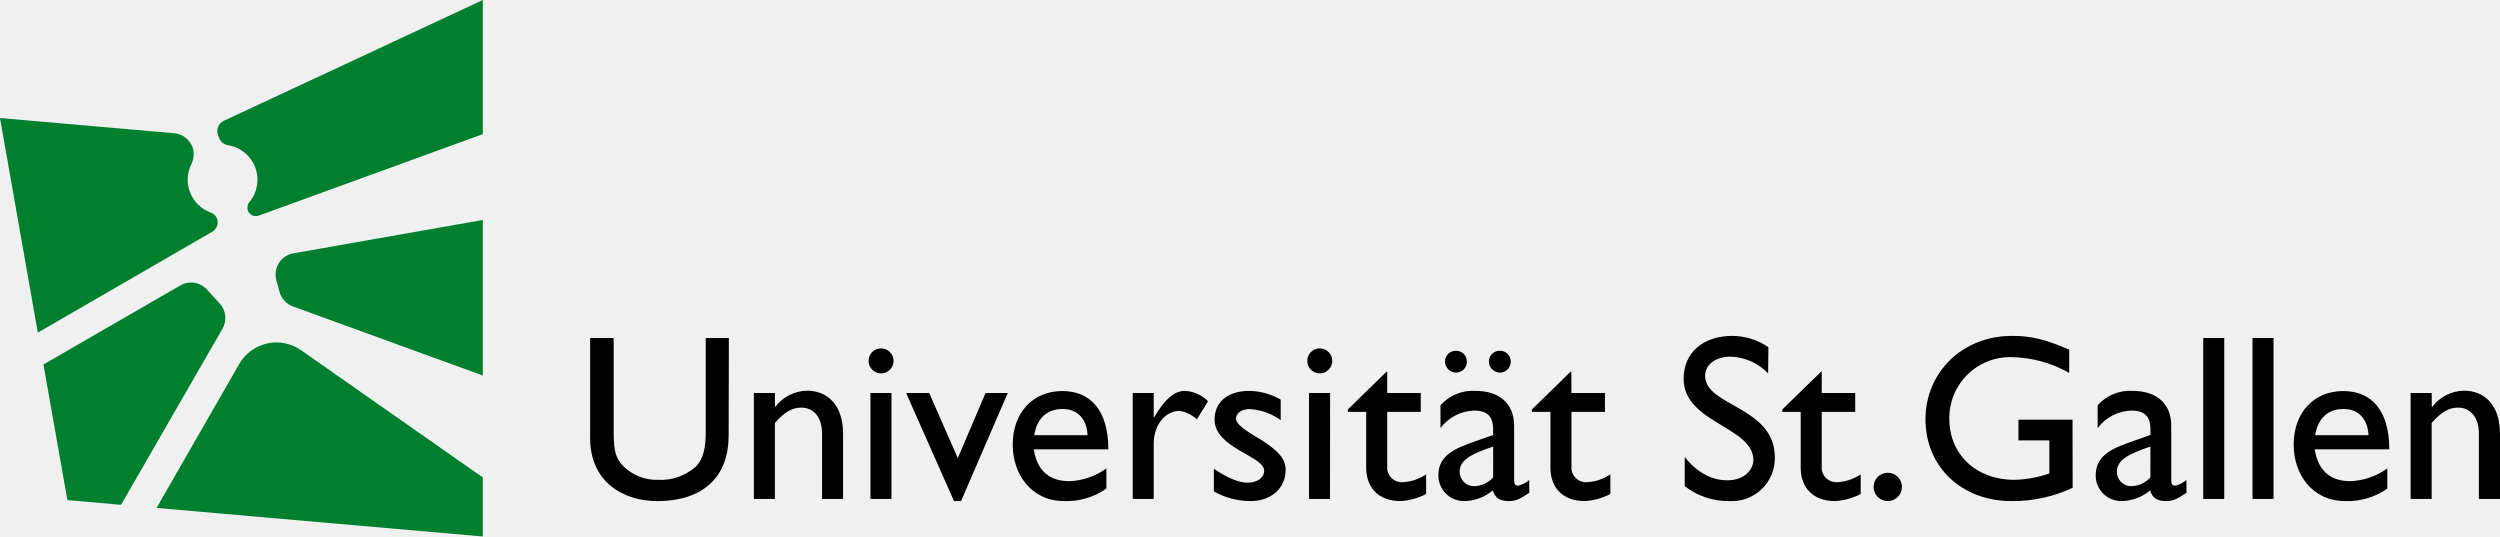
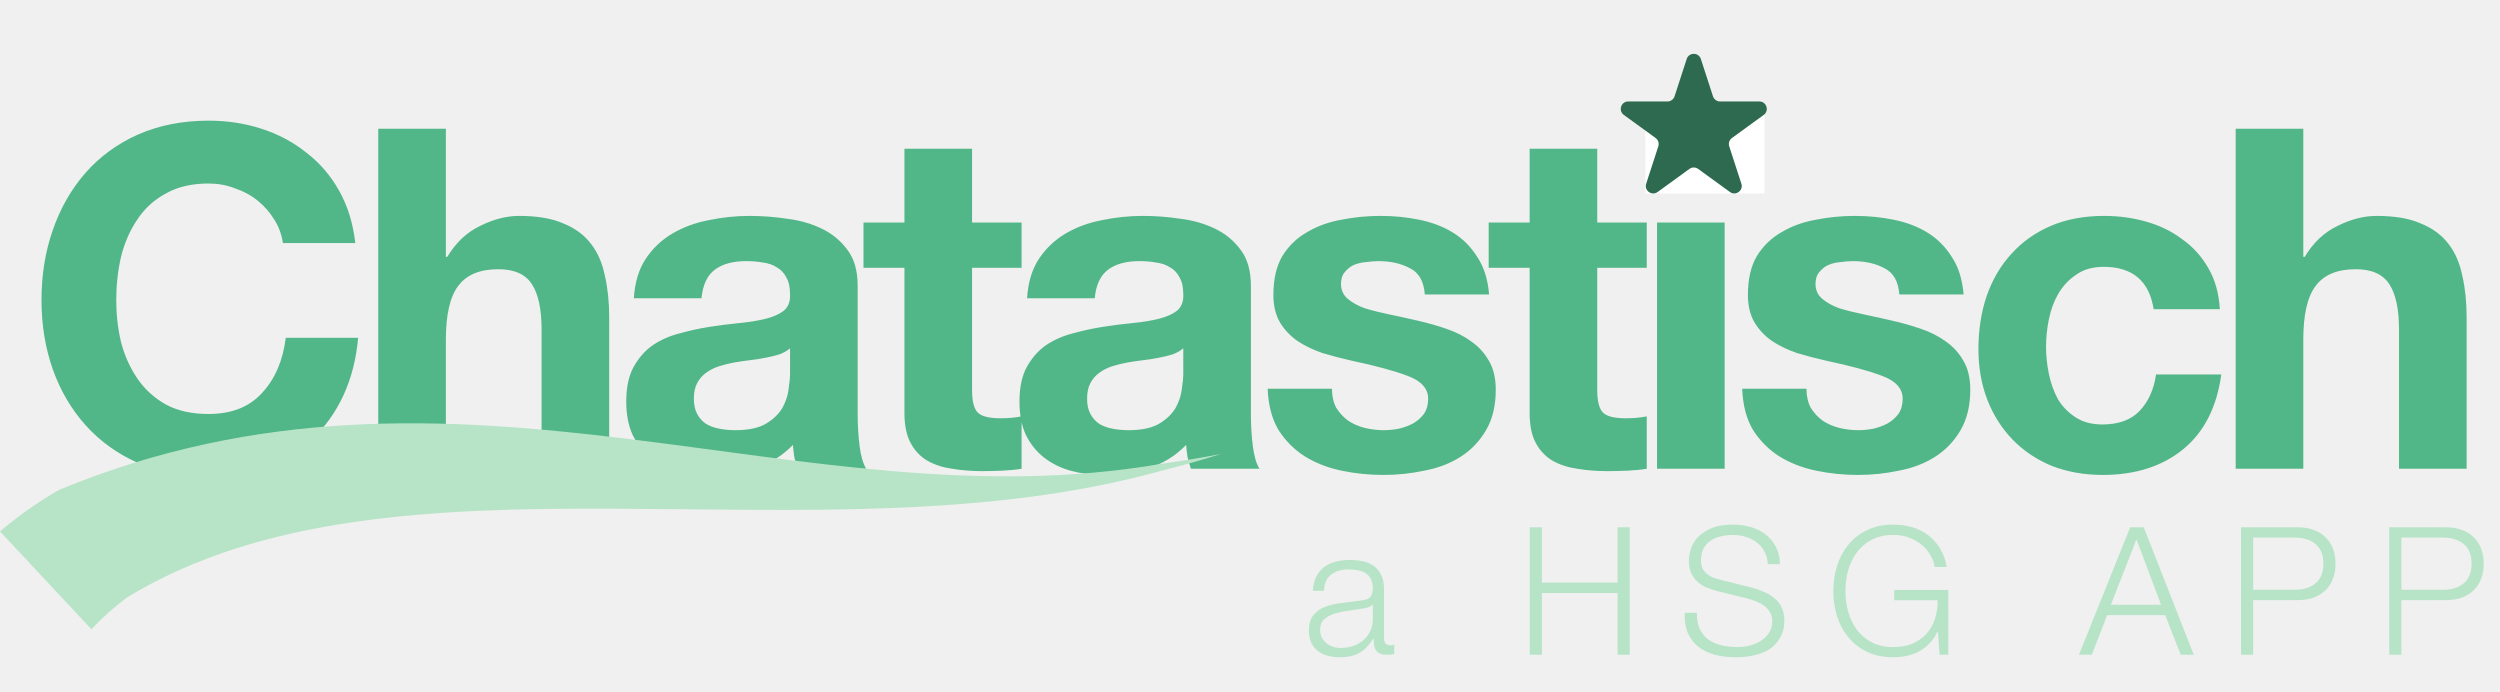
- <svg xmlns="http://www.w3.org/2000/svg" id="Logo" viewBox="0 0 466 100">
-   <defs>
-     <style>.cls-1{fill:#00802f;}</style>
-   </defs>
-   <path d="M220.86,72.86a6.51,6.51,0,0,1,4.32,1.93l-2.08,3.38a6,6,0,0,0-3.25-1.58c-2.68,0-4.8,2.69-4.8,6.07V93h-3.91V73.25h3.91v4.53h.09c2-3.47,3.87-4.92,5.72-4.92m-85-9.86h-4.31V80.47c0,2.81-.35,5-1.89,6.55a9.84,9.84,0,0,1-7,2.42,8.78,8.78,0,0,1-6.47-2.55c-1.36-1.37-1.8-2.77-1.8-6.16V63H110V81.65c0,8.18,6.16,11.75,12.49,11.75,8.93,0,13.33-4.84,13.33-12.19Zm8.58,10.25h-3.92V93h3.92V78.84c1.84-2.07,3.21-2.86,4.92-2.86,2.38,0,3.87,1.89,3.87,4.79V93h3.92V80.82c0-5.41-3-8-6.73-8a7.64,7.64,0,0,0-5.9,3h-.08Zm19.79-3.65a2.33,2.33,0,1,0-2.33-2.33,2.34,2.34,0,0,0,2.33,2.33m1.94,3.65h-3.92V93h3.92Zm17.54,0-5.18,12.14-5.33-12.14H168.9l8.93,20.15h1.31l8.71-20.15Zm22.52,17.82a12.85,12.85,0,0,1-7.87,2.33c-6.16,0-9.59-5.06-9.59-10.51,0-6,3.79-10,9.24-10,5.23,0,8.58,3.56,8.58,10.86h-13.9c.61,3.92,2.86,5.94,6.64,5.94a12.52,12.52,0,0,0,6.9-2.38Zm-3.51-9.95c-.14-3-1.85-4.88-4.62-4.88-3,0-4.8,1.76-5.32,4.88Zm36-6.64a12.26,12.26,0,0,0-5.81-1.62c-4,0-6.51,2-6.51,5.36,0,5.33,9.24,6.77,9.24,9.5,0,1.41-1.32,2.16-2.91,2.25s-3.91-.84-6.46-2.6V91.6a13.79,13.79,0,0,0,6.86,1.8c3.74,0,6.51-2.33,6.51-5.81,0-2-1.19-3.39-4.44-5.54-3.48-2-4.8-3.08-4.8-4,0-1.06,1-1.8,2.6-1.8a11.07,11.07,0,0,1,5.72,2.06ZM246,69.6a2.33,2.33,0,1,0-2.33-2.33A2.34,2.34,0,0,0,246,69.6m1.93,3.65H244V93h3.91Zm10.65-4.09-7.35,7.17v.44h3.43V87.19c0,3.57,2.16,6.21,6.42,6.21a11.67,11.67,0,0,0,4.75-1.32V88.42a8.41,8.41,0,0,1-4.44,1.46,2.72,2.72,0,0,1-2.81-3V76.77h6.25V73.25h-6.25Zm26.48,22.7c-1.81,1.19-2.56,1.54-3.79,1.54-1.71,0-2.64-.62-3-2a8.44,8.44,0,0,1-5.32,2,4.77,4.77,0,0,1-4.84-4.84c0-3.91,3.57-5.1,6.73-6.25l3.48-1.23V80c0-2.46-1.19-3.47-3.56-3.47a8.18,8.18,0,0,0-6.25,3.25V75.54a8.06,8.06,0,0,1,6.55-2.68c4,0,7.17,2,7.17,6.51V89.53c0,.74.26,1,.75,1a4.7,4.7,0,0,0,2.07-1.06Zm-5.46-26.48a2,2,0,0,1,2,2,2,2,0,0,1-2,2.07,2.07,2.07,0,0,1-2.07-2.07,2,2,0,0,1,2.07-2m-8.18,0a2,2,0,0,1,2,2,2,2,0,0,1-2,2.07,2.07,2.07,0,0,1-2.07-2.07,2,2,0,0,1,2.07-2m6.91,17.86c-3.35,1.14-6.25,2.28-6.25,4.61a2.69,2.69,0,0,0,2.82,2.77A5,5,0,0,0,278.32,89Zm14.56-14.08-7.35,7.17v.44H289V87.19c0,3.57,2.16,6.21,6.42,6.21a11.67,11.67,0,0,0,4.75-1.32V88.42a8.41,8.41,0,0,1-4.44,1.46,2.72,2.72,0,0,1-2.81-3V76.77h6.24V73.25h-6.24Zm36.74-4.44a12,12,0,0,0-6.69-2.11c-5.5,0-9.11,3.12-9.11,8,0,8.23,13,8.93,13,15.14,0,1.67-1.54,3.78-4.88,3.78-2.95,0-5.72-1.54-7.92-4.36v5.45a13.2,13.2,0,0,0,8.4,2.78,8,8,0,0,0,8.4-8.14c0-9.55-13-9.46-13-15.22,0-2.11,2-3.56,4.75-3.56a10.08,10.08,0,0,1,7,3.12Zm9.94,4.44-7.35,7.17v.44h3.43V87.19c0,3.57,2.16,6.21,6.43,6.21a11.75,11.75,0,0,0,4.75-1.32V88.42a8.47,8.47,0,0,1-4.45,1.46,2.72,2.72,0,0,1-2.81-3V76.77h6.24V73.25h-6.24Zm14.95,21.6a2.64,2.64,0,1,0-2.64,2.64,2.65,2.65,0,0,0,2.64-2.64m31.8-12.54H376.24v3.87H382v6.16a21.1,21.1,0,0,1-6.51,1.19c-7.12,0-12.14-4.71-12.14-11.4a11.34,11.34,0,0,1,11.57-11.47,22.41,22.41,0,0,1,10.78,2.94V65.16c-4.71-2-7.17-2.55-10.69-2.55-9.15,0-16.1,6.73-16.1,15.57s6.77,15.22,16,15.22a26.25,26.25,0,0,0,11.43-2.47Zm21.25,13.64c-1.81,1.19-2.55,1.54-3.78,1.54-1.72,0-2.64-.62-3-2a8.44,8.44,0,0,1-5.32,2,4.76,4.76,0,0,1-4.83-4.84c0-3.91,3.56-5.1,6.72-6.25l3.48-1.23V80c0-2.46-1.19-3.47-3.56-3.47A8.18,8.18,0,0,0,391,79.8V75.54a8.07,8.07,0,0,1,6.55-2.68c4,0,7.17,2,7.17,6.51V89.53c0,.74.27,1,.75,1a4.7,4.7,0,0,0,2.07-1.06Zm-6.73-8.62c-3.35,1.14-6.25,2.28-6.25,4.61a2.69,2.69,0,0,0,2.82,2.77A5,5,0,0,0,400.83,89ZM410.68,93h3.92V63h-3.92Zm9.19,0h3.92V63h-3.92ZM445,91.07a12.85,12.85,0,0,1-7.87,2.33c-6.16,0-9.59-5.06-9.59-10.51,0-6,3.78-10,9.24-10,5.23,0,8.58,3.56,8.58,10.86h-13.9c.61,3.92,2.85,5.94,6.64,5.94a12.55,12.55,0,0,0,6.9-2.38Zm-3.51-9.95c-.14-3-1.85-4.88-4.63-4.88-3,0-4.79,1.76-5.32,4.88Zm11.77-7.87h-3.92V93h3.92V78.84c1.85-2.07,3.21-2.86,4.93-2.86,2.37,0,3.87,1.89,3.87,4.79V93H466V80.82c0-5.41-3-8-6.73-8a7.61,7.61,0,0,0-5.89,3h-.09Z" />
-   <path class="cls-1" d="M90,70,54.6,57.12a4,4,0,0,1-2.49-2.71l-.6-2.19a4,4,0,0,1,3.17-5L90,41ZM41,56.63,38.6,54a4,4,0,0,0-5-.79L8.1,67.94l4.46,25.28,10,.88L41.46,61.3A4,4,0,0,0,41,56.63ZM35.91,27.5a4,4,0,0,0-3.41-2.66L0,22,7.05,62,39.59,43.18a2,2,0,0,0,.88-2.37,1.93,1.93,0,0,0-1.18-1.19,6.5,6.5,0,0,1-3.63-9,4.16,4.16,0,0,0,.25-3.15M90,0,41.73,22.51a2.13,2.13,0,0,0-1.08,2.72l.2.53a2.21,2.21,0,0,0,1.74,1.33,6.5,6.5,0,0,1,3.89,10.58,1.64,1.64,0,0,0-.27,1.62,1.6,1.6,0,0,0,2,.91L90,25ZM56.12,65.28a8,8,0,0,0-11.53,2.57L29.18,94.68,90,100V89Z" />
+ <svg xmlns="http://www.w3.org/2000/svg" width="336" height="93" viewBox="0 0 336 93" fill="none">
+   <path d="M38.024 32.664C37.853 31.512 37.469 30.467 36.872 29.528C36.274 28.547 35.528 27.693 34.632 26.968C33.736 26.243 32.712 25.688 31.56 25.304C30.45 24.877 29.277 24.664 28.04 24.664C25.778 24.664 23.858 25.112 22.28 26.008C20.701 26.861 19.421 28.035 18.44 29.528C17.458 30.979 16.733 32.643 16.264 34.52C15.837 36.397 15.624 38.339 15.624 40.344C15.624 42.264 15.837 44.141 16.264 45.976C16.733 47.768 17.458 49.389 18.44 50.84C19.421 52.291 20.701 53.464 22.28 54.36C23.858 55.213 25.778 55.64 28.04 55.64C31.112 55.64 33.501 54.701 35.208 52.824C36.957 50.947 38.024 48.472 38.408 45.4H48.136C47.88 48.259 47.218 50.84 46.152 53.144C45.085 55.448 43.677 57.411 41.928 59.032C40.178 60.653 38.13 61.891 35.784 62.744C33.437 63.597 30.856 64.024 28.04 64.024C24.541 64.024 21.384 63.427 18.568 62.232C15.794 60.995 13.448 59.309 11.528 57.176C9.608 55.043 8.136 52.547 7.112 49.688C6.088 46.787 5.576 43.672 5.576 40.344C5.576 36.931 6.088 33.773 7.112 30.872C8.136 27.928 9.608 25.368 11.528 23.192C13.448 21.016 15.794 19.309 18.568 18.072C21.384 16.835 24.541 16.216 28.04 16.216C30.557 16.216 32.925 16.579 35.144 17.304C37.405 18.029 39.41 19.096 41.16 20.504C42.952 21.869 44.424 23.576 45.576 25.624C46.728 27.672 47.453 30.019 47.752 32.664H38.024ZM50.837 17.304H59.925V34.52H60.117C61.269 32.6 62.741 31.213 64.533 30.36C66.325 29.464 68.074 29.016 69.781 29.016C72.213 29.016 74.197 29.357 75.733 30.04C77.312 30.68 78.549 31.597 79.445 32.792C80.341 33.944 80.96 35.373 81.301 37.08C81.685 38.744 81.877 40.6 81.877 42.648V63H72.789V44.312C72.789 41.581 72.362 39.555 71.509 38.232C70.656 36.867 69.141 36.184 66.965 36.184C64.49 36.184 62.698 36.931 61.589 38.424C60.48 39.875 59.925 42.285 59.925 45.656V63H50.837V17.304ZM85.191 40.088C85.319 37.955 85.852 36.184 86.791 34.776C87.729 33.368 88.924 32.237 90.375 31.384C91.825 30.531 93.447 29.933 95.239 29.592C97.073 29.208 98.908 29.016 100.743 29.016C102.407 29.016 104.092 29.144 105.799 29.4C107.505 29.613 109.063 30.061 110.471 30.744C111.879 31.427 113.031 32.387 113.927 33.624C114.823 34.819 115.271 36.419 115.271 38.424V55.64C115.271 57.133 115.356 58.563 115.527 59.928C115.697 61.293 115.996 62.317 116.423 63H107.207C107.036 62.488 106.887 61.976 106.759 61.464C106.673 60.909 106.609 60.355 106.567 59.8C105.116 61.293 103.409 62.339 101.447 62.936C99.484 63.533 97.479 63.832 95.431 63.832C93.852 63.832 92.38 63.64 91.015 63.256C89.649 62.872 88.455 62.275 87.431 61.464C86.407 60.653 85.596 59.629 84.999 58.392C84.444 57.155 84.167 55.683 84.167 53.976C84.167 52.099 84.487 50.563 85.127 49.368C85.809 48.131 86.663 47.149 87.687 46.424C88.753 45.699 89.948 45.165 91.271 44.824C92.636 44.44 94.001 44.141 95.367 43.928C96.732 43.715 98.076 43.544 99.399 43.416C100.721 43.288 101.895 43.096 102.919 42.84C103.943 42.584 104.753 42.221 105.351 41.752C105.948 41.24 106.225 40.515 106.183 39.576C106.183 38.595 106.012 37.827 105.671 37.272C105.372 36.675 104.945 36.227 104.391 35.928C103.879 35.587 103.26 35.373 102.535 35.288C101.852 35.16 101.105 35.096 100.295 35.096C98.503 35.096 97.095 35.48 96.071 36.248C95.047 37.016 94.449 38.296 94.279 40.088H85.191ZM106.183 46.808C105.799 47.149 105.308 47.427 104.711 47.64C104.156 47.811 103.537 47.96 102.855 48.088C102.215 48.216 101.532 48.323 100.807 48.408C100.081 48.493 99.356 48.6 98.631 48.728C97.948 48.856 97.265 49.027 96.583 49.24C95.943 49.453 95.367 49.752 94.855 50.136C94.385 50.477 94.001 50.925 93.703 51.48C93.404 52.035 93.255 52.739 93.255 53.592C93.255 54.403 93.404 55.085 93.703 55.64C94.001 56.195 94.407 56.643 94.919 56.984C95.431 57.283 96.028 57.496 96.711 57.624C97.393 57.752 98.097 57.816 98.823 57.816C100.615 57.816 102.001 57.517 102.983 56.92C103.964 56.323 104.689 55.619 105.159 54.808C105.628 53.955 105.905 53.101 105.991 52.248C106.119 51.395 106.183 50.712 106.183 50.2V46.808ZM130.645 29.912H137.301V35.992H130.645V52.376C130.645 53.912 130.901 54.936 131.413 55.448C131.925 55.96 132.949 56.216 134.485 56.216C134.997 56.216 135.487 56.195 135.957 56.152C136.426 56.109 136.874 56.045 137.301 55.96V63C136.533 63.128 135.679 63.213 134.741 63.256C133.802 63.299 132.885 63.32 131.989 63.32C130.581 63.32 129.237 63.213 127.957 63C126.719 62.829 125.61 62.467 124.629 61.912C123.69 61.357 122.943 60.568 122.389 59.544C121.834 58.52 121.557 57.176 121.557 55.512V35.992H116.053V29.912H121.557V19.992H130.645V29.912ZM138.041 40.088C138.169 37.955 138.702 36.184 139.641 34.776C140.579 33.368 141.774 32.237 143.225 31.384C144.675 30.531 146.297 29.933 148.089 29.592C149.923 29.208 151.758 29.016 153.593 29.016C155.257 29.016 156.942 29.144 158.649 29.4C160.355 29.613 161.913 30.061 163.321 30.744C164.729 31.427 165.881 32.387 166.777 33.624C167.673 34.819 168.121 36.419 168.121 38.424V55.64C168.121 57.133 168.206 58.563 168.377 59.928C168.547 61.293 168.846 62.317 169.273 63H160.057C159.886 62.488 159.737 61.976 159.609 61.464C159.523 60.909 159.459 60.355 159.417 59.8C157.966 61.293 156.259 62.339 154.297 62.936C152.334 63.533 150.329 63.832 148.281 63.832C146.702 63.832 145.23 63.64 143.865 63.256C142.499 62.872 141.305 62.275 140.281 61.464C139.257 60.653 138.446 59.629 137.849 58.392C137.294 57.155 137.017 55.683 137.017 53.976C137.017 52.099 137.337 50.563 137.977 49.368C138.659 48.131 139.513 47.149 140.537 46.424C141.603 45.699 142.798 45.165 144.121 44.824C145.486 44.44 146.851 44.141 148.217 43.928C149.582 43.715 150.926 43.544 152.249 43.416C153.571 43.288 154.745 43.096 155.769 42.84C156.793 42.584 157.603 42.221 158.201 41.752C158.798 41.24 159.075 40.515 159.033 39.576C159.033 38.595 158.862 37.827 158.521 37.272C158.222 36.675 157.795 36.227 157.241 35.928C156.729 35.587 156.11 35.373 155.385 35.288C154.702 35.16 153.955 35.096 153.145 35.096C151.353 35.096 149.945 35.48 148.921 36.248C147.897 37.016 147.299 38.296 147.129 40.088H138.041ZM159.033 46.808C158.649 47.149 158.158 47.427 157.561 47.64C157.006 47.811 156.387 47.96 155.705 48.088C155.065 48.216 154.382 48.323 153.657 48.408C152.931 48.493 152.206 48.6 151.481 48.728C150.798 48.856 150.115 49.027 149.433 49.24C148.793 49.453 148.217 49.752 147.705 50.136C147.235 50.477 146.851 50.925 146.553 51.48C146.254 52.035 146.105 52.739 146.105 53.592C146.105 54.403 146.254 55.085 146.553 55.64C146.851 56.195 147.257 56.643 147.769 56.984C148.281 57.283 148.878 57.496 149.561 57.624C150.243 57.752 150.947 57.816 151.673 57.816C153.465 57.816 154.851 57.517 155.833 56.92C156.814 56.323 157.539 55.619 158.009 54.808C158.478 53.955 158.755 53.101 158.841 52.248C158.969 51.395 159.033 50.712 159.033 50.2V46.808ZM179.015 52.248C179.015 53.229 179.207 54.083 179.591 54.808C180.017 55.491 180.551 56.067 181.191 56.536C181.831 56.963 182.556 57.283 183.367 57.496C184.22 57.709 185.095 57.816 185.991 57.816C186.631 57.816 187.292 57.752 187.975 57.624C188.7 57.453 189.34 57.219 189.895 56.92C190.492 56.579 190.983 56.152 191.367 55.64C191.751 55.085 191.943 54.403 191.943 53.592C191.943 52.227 191.025 51.203 189.191 50.52C187.399 49.837 184.881 49.155 181.639 48.472C180.316 48.173 179.015 47.832 177.735 47.448C176.497 47.021 175.388 46.488 174.407 45.848C173.425 45.165 172.636 44.333 172.039 43.352C171.441 42.328 171.143 41.091 171.143 39.64C171.143 37.507 171.548 35.757 172.359 34.392C173.212 33.027 174.321 31.96 175.687 31.192C177.052 30.381 178.588 29.827 180.295 29.528C182.001 29.187 183.751 29.016 185.543 29.016C187.335 29.016 189.063 29.187 190.727 29.528C192.433 29.869 193.948 30.445 195.271 31.256C196.593 32.067 197.681 33.155 198.535 34.52C199.431 35.843 199.964 37.528 200.135 39.576H191.495C191.367 37.827 190.705 36.653 189.511 36.056C188.316 35.416 186.908 35.096 185.287 35.096C184.775 35.096 184.22 35.139 183.623 35.224C183.025 35.267 182.471 35.395 181.959 35.608C181.489 35.821 181.084 36.141 180.743 36.568C180.401 36.952 180.231 37.485 180.231 38.168C180.231 38.979 180.529 39.64 181.127 40.152C181.724 40.664 182.492 41.091 183.431 41.432C184.412 41.731 185.521 42.008 186.759 42.264C187.996 42.52 189.255 42.797 190.535 43.096C191.857 43.395 193.137 43.757 194.375 44.184C195.655 44.611 196.785 45.187 197.767 45.912C198.748 46.595 199.537 47.469 200.135 48.536C200.732 49.56 201.031 50.84 201.031 52.376C201.031 54.552 200.583 56.387 199.687 57.88C198.833 59.331 197.703 60.504 196.295 61.4C194.887 62.296 193.265 62.915 191.431 63.256C189.639 63.64 187.804 63.832 185.927 63.832C184.007 63.832 182.129 63.64 180.295 63.256C178.46 62.872 176.817 62.232 175.367 61.336C173.959 60.44 172.785 59.267 171.847 57.816C170.951 56.323 170.46 54.467 170.375 52.248H179.015ZM214.67 29.912H221.326V35.992H214.67V52.376C214.67 53.912 214.926 54.936 215.438 55.448C215.95 55.96 216.974 56.216 218.51 56.216C219.022 56.216 219.512 56.195 219.982 56.152C220.451 56.109 220.899 56.045 221.326 55.96V63C220.558 63.128 219.704 63.213 218.766 63.256C217.827 63.299 216.91 63.32 216.014 63.32C214.606 63.32 213.262 63.213 211.982 63C210.744 62.829 209.635 62.467 208.654 61.912C207.715 61.357 206.968 60.568 206.414 59.544C205.859 58.52 205.582 57.176 205.582 55.512V35.992H200.078V29.912H205.582V19.992H214.67V29.912ZM231.794 24.792H222.706V17.304H231.794V24.792ZM222.706 29.912H231.794V63H222.706V29.912ZM242.79 52.248C242.79 53.229 242.982 54.083 243.366 54.808C243.792 55.491 244.326 56.067 244.966 56.536C245.606 56.963 246.331 57.283 247.142 57.496C247.995 57.709 248.87 57.816 249.766 57.816C250.406 57.816 251.067 57.752 251.75 57.624C252.475 57.453 253.115 57.219 253.67 56.92C254.267 56.579 254.758 56.152 255.142 55.64C255.526 55.085 255.718 54.403 255.718 53.592C255.718 52.227 254.8 51.203 252.966 50.52C251.174 49.837 248.656 49.155 245.414 48.472C244.091 48.173 242.79 47.832 241.51 47.448C240.272 47.021 239.163 46.488 238.182 45.848C237.2 45.165 236.411 44.333 235.814 43.352C235.216 42.328 234.918 41.091 234.918 39.64C234.918 37.507 235.323 35.757 236.134 34.392C236.987 33.027 238.096 31.96 239.462 31.192C240.827 30.381 242.363 29.827 244.07 29.528C245.776 29.187 247.526 29.016 249.318 29.016C251.11 29.016 252.838 29.187 254.502 29.528C256.208 29.869 257.723 30.445 259.046 31.256C260.368 32.067 261.456 33.155 262.31 34.52C263.206 35.843 263.739 37.528 263.91 39.576H255.27C255.142 37.827 254.48 36.653 253.286 36.056C252.091 35.416 250.683 35.096 249.062 35.096C248.55 35.096 247.995 35.139 247.398 35.224C246.8 35.267 246.246 35.395 245.734 35.608C245.264 35.821 244.859 36.141 244.518 36.568C244.176 36.952 244.006 37.485 244.006 38.168C244.006 38.979 244.304 39.64 244.902 40.152C245.499 40.664 246.267 41.091 247.206 41.432C248.187 41.731 249.296 42.008 250.534 42.264C251.771 42.52 253.03 42.797 254.31 43.096C255.632 43.395 256.912 43.757 258.15 44.184C259.43 44.611 260.56 45.187 261.542 45.912C262.523 46.595 263.312 47.469 263.91 48.536C264.507 49.56 264.806 50.84 264.806 52.376C264.806 54.552 264.358 56.387 263.462 57.88C262.608 59.331 261.478 60.504 260.07 61.4C258.662 62.296 257.04 62.915 255.206 63.256C253.414 63.64 251.579 63.832 249.702 63.832C247.782 63.832 245.904 63.64 244.07 63.256C242.235 62.872 240.592 62.232 239.142 61.336C237.734 60.44 236.56 59.267 235.622 57.816C234.726 56.323 234.235 54.467 234.15 52.248H242.79ZM289.453 41.56C288.855 37.763 286.615 35.864 282.733 35.864C281.282 35.864 280.066 36.205 279.085 36.888C278.103 37.528 277.293 38.381 276.653 39.448C276.055 40.472 275.629 41.624 275.373 42.904C275.117 44.141 274.989 45.379 274.989 46.616C274.989 47.811 275.117 49.027 275.373 50.264C275.629 51.501 276.034 52.632 276.589 53.656C277.186 54.637 277.975 55.448 278.957 56.088C279.938 56.728 281.133 57.048 282.541 57.048C284.717 57.048 286.381 56.451 287.533 55.256C288.727 54.019 289.474 52.376 289.773 50.328H298.541C297.943 54.723 296.237 58.072 293.421 60.376C290.605 62.68 286.999 63.832 282.605 63.832C280.13 63.832 277.847 63.427 275.757 62.616C273.709 61.763 271.959 60.589 270.509 59.096C269.058 57.603 267.927 55.832 267.117 53.784C266.306 51.693 265.901 49.411 265.901 46.936C265.901 44.376 266.263 42.008 266.989 39.832C267.757 37.613 268.866 35.715 270.317 34.136C271.767 32.515 273.538 31.256 275.629 30.36C277.719 29.464 280.109 29.016 282.797 29.016C284.759 29.016 286.637 29.272 288.429 29.784C290.263 30.296 291.885 31.085 293.293 32.152C294.743 33.176 295.917 34.477 296.813 36.056C297.709 37.592 298.221 39.427 298.349 41.56H289.453ZM300.475 17.304H309.563V34.52H309.755C310.907 32.6 312.379 31.213 314.171 30.36C315.963 29.464 317.712 29.016 319.419 29.016C321.851 29.016 323.835 29.357 325.371 30.04C326.949 30.68 328.187 31.597 329.083 32.792C329.979 33.944 330.597 35.373 330.939 37.08C331.323 38.744 331.515 40.6 331.515 42.648V63H322.427V44.312C322.427 41.581 322 39.555 321.147 38.232C320.293 36.867 318.779 36.184 316.603 36.184C314.128 36.184 312.336 36.931 311.227 38.424C310.117 39.875 309.563 42.285 309.563 45.656V63H300.475V17.304Z" fill="#52B788" />
+   <path d="M176.44 79.408C176.488 78.688 176.64 78.064 176.896 77.536C177.152 77.008 177.496 76.576 177.928 76.24C178.376 75.904 178.896 75.656 179.488 75.496C180.08 75.336 180.736 75.256 181.456 75.256C182 75.256 182.544 75.312 183.088 75.424C183.632 75.52 184.12 75.712 184.552 76C184.984 76.288 185.336 76.696 185.608 77.224C185.88 77.736 186.016 78.408 186.016 79.24V85.816C186.016 86.424 186.312 86.728 186.904 86.728C187.08 86.728 187.24 86.696 187.384 86.632V87.904C187.208 87.936 187.048 87.96 186.904 87.976C186.776 87.992 186.608 88 186.4 88C186.016 88 185.704 87.952 185.464 87.856C185.24 87.744 185.064 87.592 184.936 87.4C184.808 87.208 184.72 86.984 184.672 86.728C184.64 86.456 184.624 86.16 184.624 85.84H184.576C184.304 86.24 184.024 86.6 183.736 86.92C183.464 87.224 183.152 87.48 182.8 87.688C182.464 87.896 182.072 88.056 181.624 88.168C181.192 88.28 180.672 88.336 180.064 88.336C179.488 88.336 178.944 88.264 178.432 88.12C177.936 87.992 177.496 87.784 177.112 87.496C176.744 87.192 176.448 86.816 176.224 86.368C176.016 85.904 175.912 85.36 175.912 84.736C175.912 83.872 176.104 83.2 176.488 82.72C176.872 82.224 177.376 81.848 178 81.592C178.64 81.336 179.352 81.16 180.136 81.064C180.936 80.952 181.744 80.848 182.56 80.752C182.88 80.72 183.16 80.68 183.4 80.632C183.64 80.584 183.84 80.504 184 80.392C184.16 80.264 184.28 80.096 184.36 79.888C184.456 79.68 184.504 79.408 184.504 79.072C184.504 78.56 184.416 78.144 184.24 77.824C184.08 77.488 183.848 77.224 183.544 77.032C183.256 76.84 182.912 76.712 182.512 76.648C182.128 76.568 181.712 76.528 181.264 76.528C180.304 76.528 179.52 76.76 178.912 77.224C178.304 77.672 177.984 78.4 177.952 79.408H176.44ZM184.504 81.232H184.456C184.36 81.408 184.176 81.536 183.904 81.616C183.632 81.696 183.392 81.752 183.184 81.784C182.544 81.896 181.88 82 181.192 82.096C180.52 82.176 179.904 82.304 179.344 82.48C178.784 82.656 178.32 82.912 177.952 83.248C177.6 83.568 177.424 84.032 177.424 84.64C177.424 85.024 177.496 85.368 177.64 85.672C177.8 85.96 178.008 86.216 178.264 86.44C178.52 86.648 178.816 86.808 179.152 86.92C179.488 87.032 179.832 87.088 180.184 87.088C180.76 87.088 181.312 87 181.84 86.824C182.368 86.648 182.824 86.392 183.208 86.056C183.608 85.72 183.92 85.312 184.144 84.832C184.384 84.352 184.504 83.808 184.504 83.2V81.232ZM205.597 70.864H207.229V78.304H217.405V70.864H219.037V88H217.405V79.696H207.229V88H205.597V70.864ZM228.063 82.36C228.047 83.24 228.183 83.976 228.471 84.568C228.759 85.16 229.151 85.632 229.647 85.984C230.159 86.336 230.759 86.592 231.447 86.752C232.135 86.896 232.871 86.968 233.655 86.968C234.103 86.968 234.591 86.904 235.119 86.776C235.647 86.648 236.135 86.448 236.583 86.176C237.047 85.888 237.431 85.528 237.735 85.096C238.039 84.648 238.191 84.112 238.191 83.488C238.191 83.008 238.079 82.592 237.855 82.24C237.647 81.888 237.367 81.592 237.015 81.352C236.679 81.112 236.303 80.92 235.887 80.776C235.471 80.616 235.063 80.488 234.663 80.392L230.847 79.456C230.351 79.328 229.863 79.168 229.383 78.976C228.919 78.784 228.511 78.528 228.159 78.208C227.807 77.888 227.519 77.496 227.295 77.032C227.087 76.568 226.983 76 226.983 75.328C226.983 74.912 227.063 74.424 227.223 73.864C227.383 73.304 227.679 72.776 228.111 72.28C228.559 71.784 229.167 71.368 229.935 71.032C230.703 70.68 231.687 70.504 232.887 70.504C233.735 70.504 234.543 70.616 235.311 70.84C236.079 71.064 236.751 71.4 237.327 71.848C237.903 72.296 238.359 72.856 238.695 73.528C239.047 74.184 239.223 74.952 239.223 75.832H237.591C237.559 75.176 237.407 74.608 237.135 74.128C236.879 73.632 236.535 73.224 236.103 72.904C235.687 72.568 235.199 72.32 234.639 72.16C234.095 71.984 233.519 71.896 232.911 71.896C232.351 71.896 231.807 71.96 231.279 72.088C230.767 72.2 230.311 72.392 229.911 72.664C229.527 72.92 229.215 73.264 228.975 73.696C228.735 74.128 228.615 74.664 228.615 75.304C228.615 75.704 228.679 76.056 228.807 76.36C228.951 76.648 229.143 76.896 229.383 77.104C229.623 77.312 229.895 77.48 230.199 77.608C230.519 77.736 230.855 77.84 231.207 77.92L235.383 78.952C235.991 79.112 236.559 79.312 237.087 79.552C237.631 79.776 238.103 80.064 238.503 80.416C238.919 80.752 239.239 81.168 239.463 81.664C239.703 82.16 239.823 82.76 239.823 83.464C239.823 83.656 239.799 83.912 239.751 84.232C239.719 84.552 239.623 84.896 239.463 85.264C239.319 85.616 239.103 85.976 238.815 86.344C238.543 86.712 238.159 87.048 237.663 87.352C237.183 87.64 236.583 87.872 235.863 88.048C235.143 88.24 234.279 88.336 233.271 88.336C232.263 88.336 231.327 88.224 230.463 88C229.599 87.76 228.863 87.4 228.255 86.92C227.647 86.44 227.175 85.824 226.839 85.072C226.519 84.32 226.383 83.416 226.431 82.36H228.063ZM261.852 88H260.676L260.46 84.88H260.412C260.124 85.488 259.764 86.016 259.332 86.464C258.916 86.896 258.452 87.256 257.94 87.544C257.428 87.816 256.876 88.016 256.284 88.144C255.708 88.272 255.108 88.336 254.484 88.336C253.14 88.336 251.956 88.096 250.932 87.616C249.924 87.12 249.084 86.464 248.412 85.648C247.74 84.832 247.236 83.888 246.9 82.816C246.564 81.744 246.396 80.616 246.396 79.432C246.396 78.248 246.564 77.12 246.9 76.048C247.236 74.976 247.74 74.032 248.412 73.216C249.084 72.384 249.924 71.728 250.932 71.248C251.956 70.752 253.14 70.504 254.484 70.504C255.38 70.504 256.228 70.624 257.028 70.864C257.828 71.104 258.54 71.464 259.164 71.944C259.788 72.424 260.316 73.016 260.748 73.72C261.18 74.424 261.476 75.248 261.636 76.192H260.004C259.956 75.696 259.788 75.2 259.5 74.704C259.228 74.192 258.852 73.728 258.372 73.312C257.908 72.896 257.348 72.56 256.692 72.304C256.036 72.032 255.3 71.896 254.484 71.896C253.348 71.896 252.372 72.112 251.556 72.544C250.74 72.976 250.068 73.552 249.54 74.272C249.028 74.976 248.644 75.776 248.388 76.672C248.148 77.568 248.028 78.488 248.028 79.432C248.028 80.36 248.148 81.28 248.388 82.192C248.644 83.088 249.028 83.896 249.54 84.616C250.068 85.32 250.74 85.888 251.556 86.32C252.372 86.752 253.348 86.968 254.484 86.968C255.428 86.968 256.268 86.816 257.004 86.512C257.756 86.192 258.388 85.752 258.9 85.192C259.412 84.632 259.796 83.968 260.052 83.2C260.308 82.432 260.428 81.592 260.412 80.68H254.58V79.288H261.852V88ZM283.705 81.28H290.449L287.137 72.496L283.705 81.28ZM286.297 70.864H288.121L294.841 88H293.089L291.001 82.672H283.201L281.137 88H279.409L286.297 70.864ZM302.83 79.264H308.446C309.582 79.264 310.502 78.976 311.206 78.4C311.91 77.824 312.262 76.944 312.262 75.76C312.262 74.576 311.91 73.696 311.206 73.12C310.502 72.544 309.582 72.256 308.446 72.256H302.83V79.264ZM301.198 70.864H308.806C309.574 70.864 310.27 70.976 310.894 71.2C311.518 71.408 312.054 71.728 312.502 72.16C312.95 72.576 313.294 73.088 313.534 73.696C313.774 74.304 313.894 74.992 313.894 75.76C313.894 76.528 313.774 77.216 313.534 77.824C313.294 78.432 312.95 78.952 312.502 79.384C312.054 79.8 311.518 80.12 310.894 80.344C310.27 80.552 309.574 80.656 308.806 80.656H302.83V88H301.198V70.864ZM322.747 79.264H328.363C329.499 79.264 330.419 78.976 331.123 78.4C331.827 77.824 332.179 76.944 332.179 75.76C332.179 74.576 331.827 73.696 331.123 73.12C330.419 72.544 329.499 72.256 328.363 72.256H322.747V79.264ZM321.115 70.864H328.723C329.491 70.864 330.187 70.976 330.811 71.2C331.435 71.408 331.971 71.728 332.419 72.16C332.867 72.576 333.211 73.088 333.451 73.696C333.691 74.304 333.811 74.992 333.811 75.76C333.811 76.528 333.691 77.216 333.451 77.824C333.211 78.432 332.867 78.952 332.419 79.384C331.971 79.8 331.435 80.12 330.811 80.344C330.187 80.552 329.491 80.656 328.723 80.656H322.747V88H321.115V70.864Z" fill="#B7E4C7" />
+   <rect x="221.144" y="15" width="16" height="11" fill="white" />
+   <path d="M226.692 7.927C226.992 7.006 228.295 7.006 228.595 7.927L230.225 12.946C230.359 13.358 230.743 13.637 231.177 13.637H236.454C237.423 13.637 237.826 14.877 237.042 15.446L232.772 18.548C232.422 18.803 232.275 19.254 232.409 19.666L234.04 24.686C234.339 25.607 233.285 26.373 232.501 25.804L228.231 22.702C227.881 22.447 227.406 22.447 227.056 22.702L222.786 25.804C222.002 26.373 220.948 25.607 221.247 24.686L222.878 19.666C223.012 19.254 222.865 18.803 222.515 18.548L218.245 15.446C217.462 14.877 217.864 13.637 218.833 13.637H224.111C224.544 13.637 224.928 13.358 225.062 12.946L226.692 7.927Z" fill="#2D6A4F" />
+   <path d="M-3.34406e-05 71.423C4.096 75.808 8.191 80.192 12.287 84.577C13.763 82.993 15.37 81.559 17.136 80.251C53.427 58.275 109.73 76.228 156.334 63.207C158.965 62.548 161.564 61.816 164.144 61C161.49 61.526 158.834 61.962 156.164 62.324C107.512 70.79 61.624 43.643 7.923 65.845C5.146 67.443 2.493 69.299 -3.34406e-05 71.423Z" fill="#B7E4C7" />
</svg>
